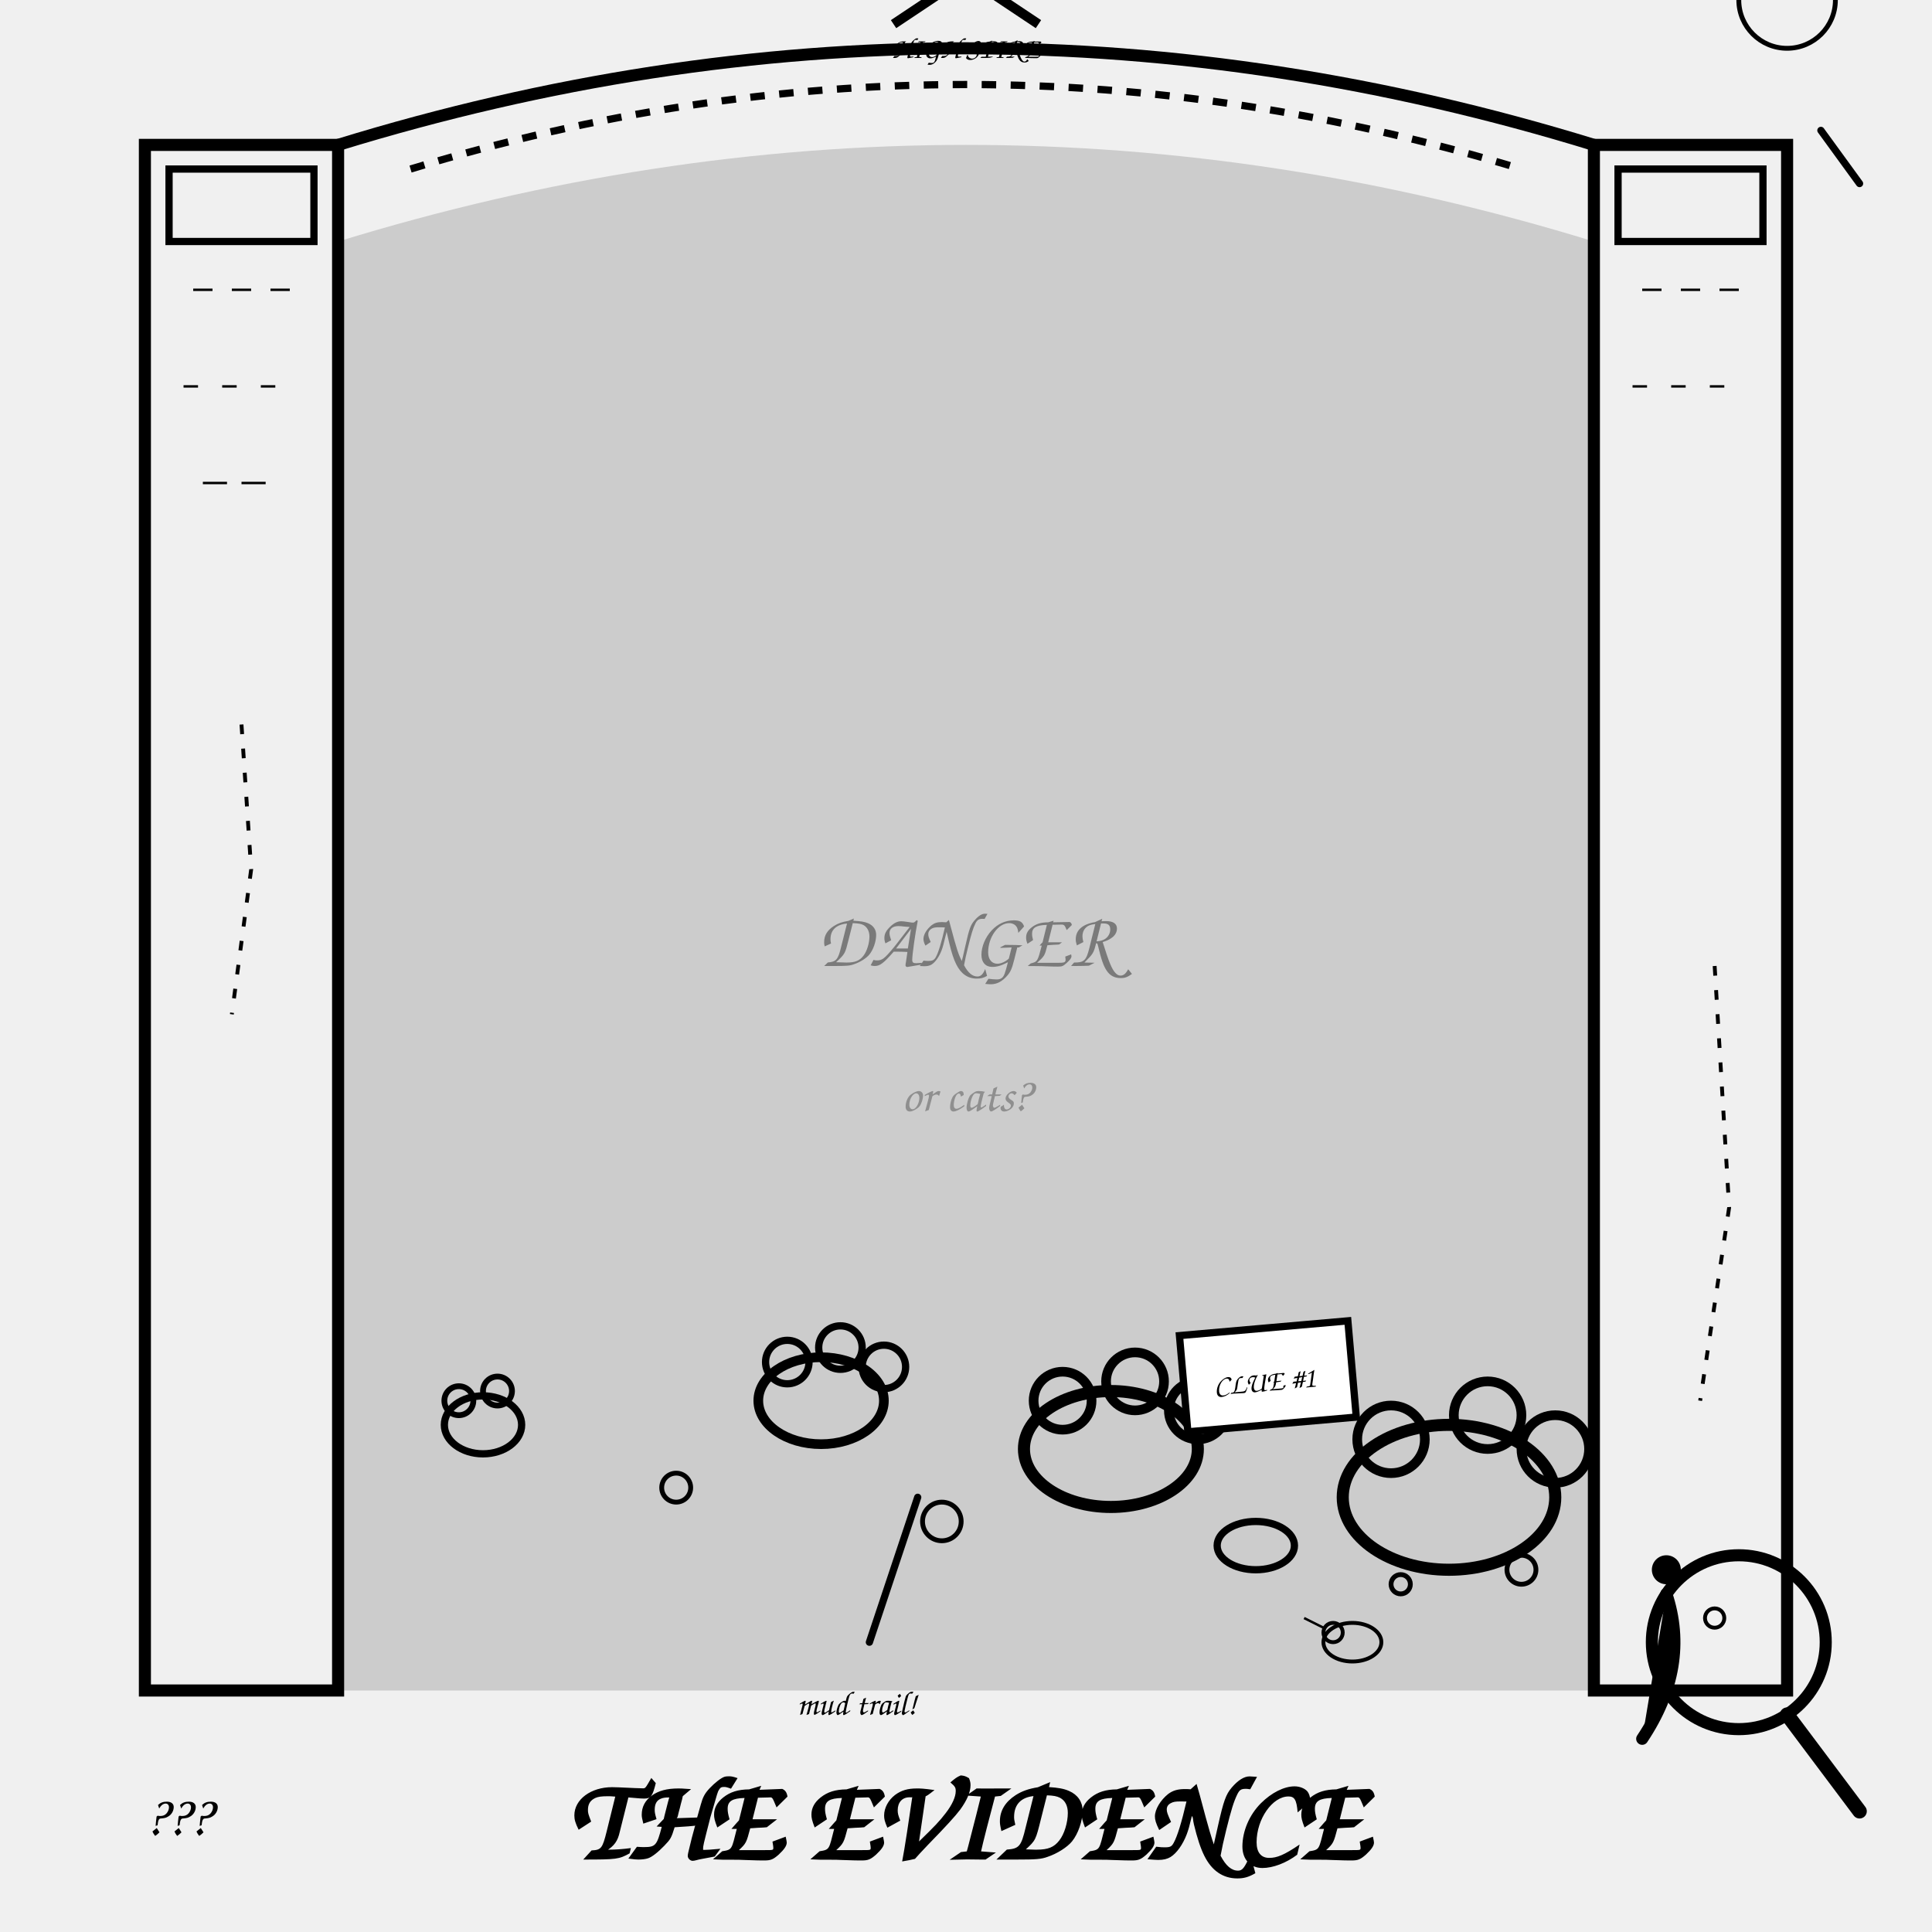
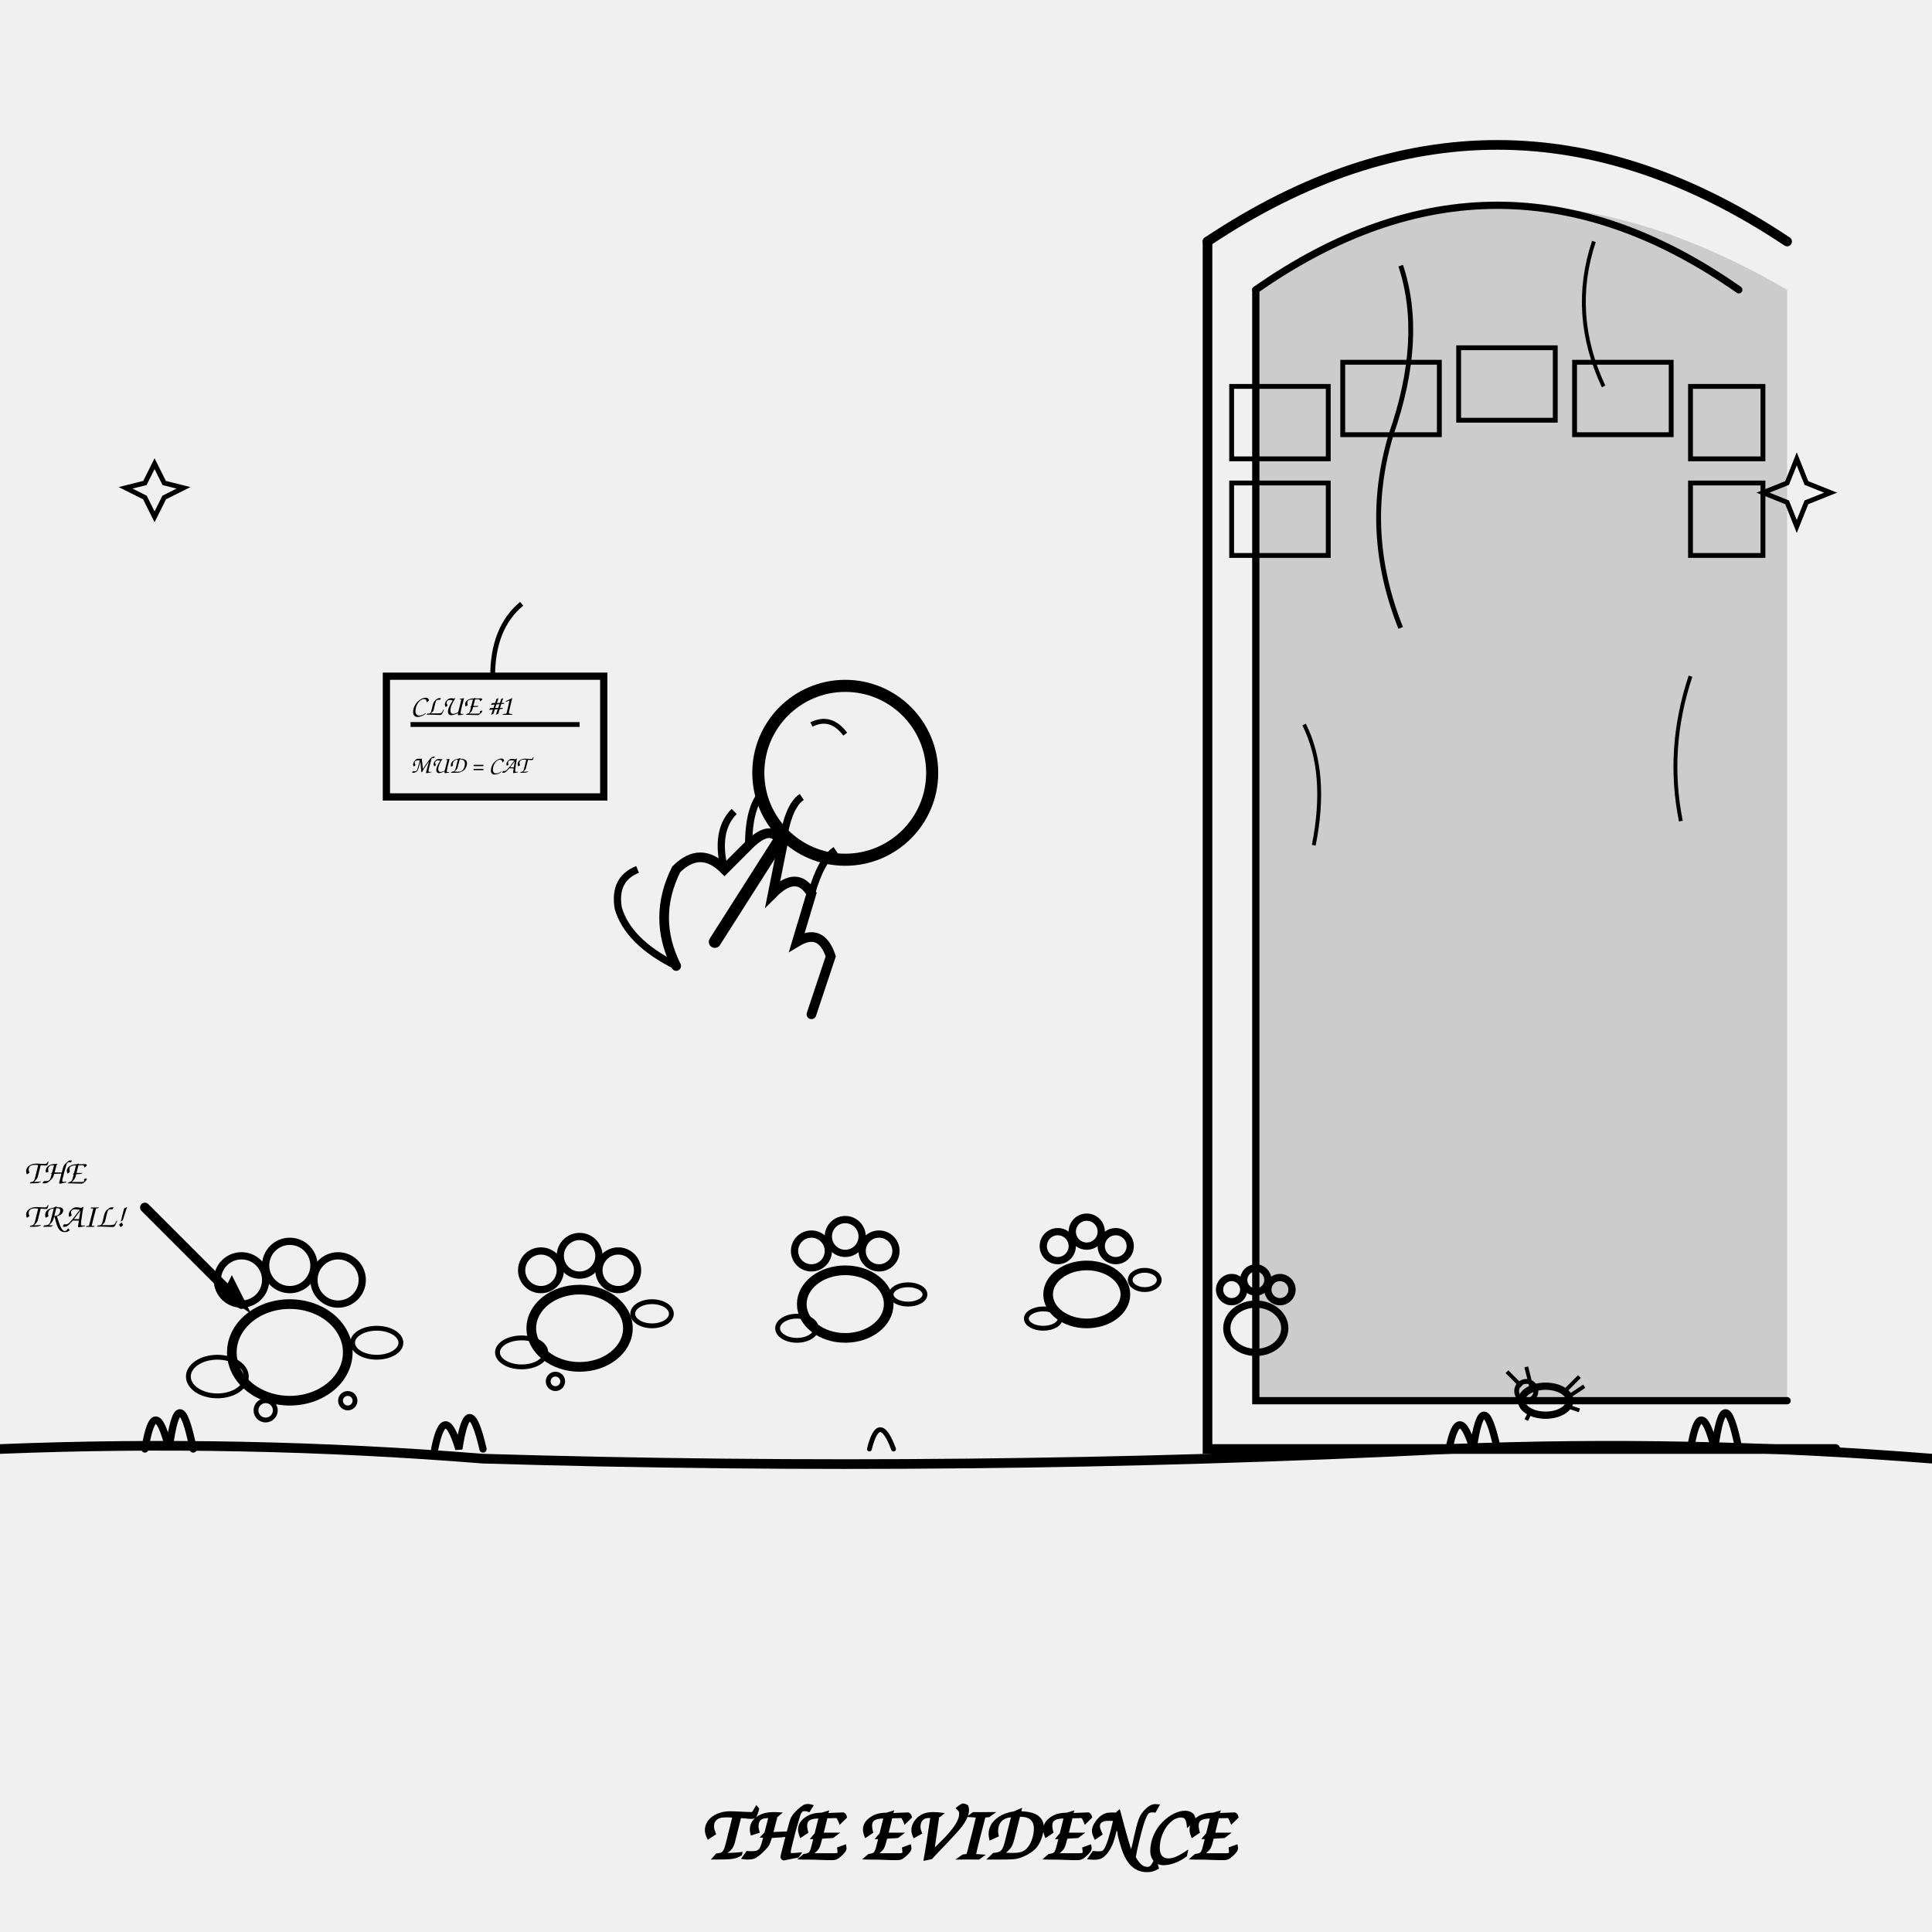
- <svg xmlns="http://www.w3.org/2000/svg" viewBox="0 0 400 400" width="400" height="400">
-   <rect x="30" y="30" width="40" height="320" fill="none" stroke="black" stroke-width="2.5" stroke-linecap="round" />
-   <rect x="35" y="35" width="30" height="15" fill="none" stroke="black" stroke-width="1.5" />
-   <line x1="40" y1="60" x2="60" y2="60" stroke="black" stroke-width="0.5" stroke-dasharray="4 4" />
-   <line x1="38" y1="80" x2="62" y2="80" stroke="black" stroke-width="0.5" stroke-dasharray="3 5" />
-   <line x1="42" y1="100" x2="58" y2="100" stroke="black" stroke-width="0.5" stroke-dasharray="5 3" />
-   <path d="M 50 150 L 52 180 L 48 210" fill="none" stroke="black" stroke-width="0.8" stroke-dasharray="2 3" />
-   <rect x="330" y="30" width="40" height="320" fill="none" stroke="black" stroke-width="2.5" stroke-linecap="round" />
-   <rect x="335" y="35" width="30" height="15" fill="none" stroke="black" stroke-width="1.5" />
-   <line x1="340" y1="60" x2="360" y2="60" stroke="black" stroke-width="0.5" stroke-dasharray="4 4" />
-   <line x1="338" y1="80" x2="362" y2="80" stroke="black" stroke-width="0.5" stroke-dasharray="3 5" />
-   <path d="M 355 200 L 358 250 L 352 290" fill="none" stroke="black" stroke-width="0.8" stroke-dasharray="2 3" />
-   <path d="M 70 30 Q 200 -10 330 30" fill="none" stroke="black" stroke-width="2.5" stroke-linecap="round" />
-   <path d="M 85 35 Q 200 0 315 35" fill="none" stroke="black" stroke-width="1.5" stroke-dasharray="3 3" />
-   <path d="M 185 5 L 200 -5 L 215 5" fill="none" stroke="black" stroke-width="2" />
-   <text x="200" y="12" text-anchor="middle" font-family="Comic Sans MS, cursive" font-size="6" fill="black">HIGH SPIRE</text>
-   <path d="M 70 350 L 70 50 Q 200 10 330 50 L 330 350 Z" fill="black" opacity="0.15" />
-   <text x="200" y="200" text-anchor="middle" font-family="Comic Sans MS, cursive" font-size="16" fill="black" opacity="0.4">DANGER</text>
-   <text x="200" y="230" text-anchor="middle" font-family="Comic Sans MS, cursive" font-size="10" fill="black" opacity="0.3">or cats?</text>
-   <ellipse cx="300" cy="310" rx="22" ry="15" fill="none" stroke="black" stroke-width="2.5" stroke-linecap="round" />
-   <circle cx="288" cy="298" r="7" fill="none" stroke="black" stroke-width="2" stroke-linecap="round" />
-   <circle cx="308" cy="293" r="7" fill="none" stroke="black" stroke-width="2" stroke-linecap="round" />
-   <circle cx="322" cy="300" r="7" fill="none" stroke="black" stroke-width="2" stroke-linecap="round" />
-   <circle cx="315" cy="325" r="3" fill="none" stroke="black" stroke-width="1" />
-   <circle cx="290" cy="328" r="2" fill="none" stroke="black" stroke-width="1" />
-   <ellipse cx="230" cy="300" rx="18" ry="12" fill="none" stroke="black" stroke-width="2.5" stroke-linecap="round" />
-   <circle cx="220" cy="290" r="6" fill="none" stroke="black" stroke-width="2" stroke-linecap="round" />
-   <circle cx="235" cy="286" r="6" fill="none" stroke="black" stroke-width="2" stroke-linecap="round" />
-   <circle cx="248" cy="292" r="6" fill="none" stroke="black" stroke-width="2" stroke-linecap="round" />
-   <ellipse cx="170" cy="290" rx="13" ry="9" fill="none" stroke="black" stroke-width="2" stroke-linecap="round" />
-   <circle cx="163" cy="282" r="4.5" fill="none" stroke="black" stroke-width="1.5" />
-   <circle cx="174" cy="279" r="4.5" fill="none" stroke="black" stroke-width="1.5" />
-   <circle cx="183" cy="283" r="4.5" fill="none" stroke="black" stroke-width="1.5" />
-   <ellipse cx="100" cy="295" rx="8" ry="6" fill="none" stroke="black" stroke-width="1.5" />
-   <circle cx="95" cy="290" r="3" fill="none" stroke="black" stroke-width="1.2" />
-   <circle cx="103" cy="288" r="3" fill="none" stroke="black" stroke-width="1.2" />
-   <ellipse cx="260" cy="320" rx="8" ry="5" fill="none" stroke="black" stroke-width="1.5" />
-   <circle cx="195" cy="315" r="4" fill="none" stroke="black" stroke-width="1" />
-   <circle cx="140" cy="308" r="3" fill="none" stroke="black" stroke-width="1" />
-   <path d="M 340 360 Q 350 345 345 330" stroke="black" stroke-width="2.5" stroke-linecap="round" />
-   <circle cx="345" cy="325" r="3" fill="black" />
-   <circle cx="360" cy="340" r="18" fill="none" stroke="black" stroke-width="2.5" />
-   <line x1="370" y1="355" x2="385" y2="375" stroke="black" stroke-width="3" stroke-linecap="round" />
-   <circle cx="355" cy="335" r="2" fill="none" stroke="black" stroke-width="0.8" />
-   <rect x="245" y="275" width="35" height="20" fill="white" stroke="black" stroke-width="1.5" transform="rotate(-5 262 285)" />
-   <text x="262" y="288" text-anchor="middle" font-family="Comic Sans MS, cursive" font-size="6" fill="black" transform="rotate(-5 262 288)">CLUE #1</text>
-   <path d="M 180 340 L 190 310" stroke="black" stroke-width="1.5" stroke-linecap="round" />
-   <text x="165" y="355" font-family="Comic Sans MS, cursive" font-size="7" fill="black">mud trail!</text>
-   <ellipse cx="280" cy="340" rx="6" ry="4" fill="none" stroke="black" stroke-width="0.8" />
-   <circle cx="276" cy="338" r="2" fill="none" stroke="black" stroke-width="0.8" />
-   <line x1="274" y1="337" x2="270" y2="335" stroke="black" stroke-width="0.5" />
-   <text x="200" y="385" text-anchor="middle" font-family="Comic Sans MS, cursive" font-size="24" fill="black" font-weight="bold">THE EVIDENCE</text>
-   <text x="30" y="380" font-family="Comic Sans MS, cursive" font-size="12" fill="black">???</text>
-   <circle cx="370" y="20" r="10" fill="none" stroke="black" stroke-width="1" />
-   <line x1="377" y1="27" x2="385" y2="38" stroke="black" stroke-width="1.5" stroke-linecap="round" />
+ <svg xmlns="http://www.w3.org/2000/svg" viewBox="0 0 400 400">
+   <path d="M250 50 L250 300 L380 300" stroke="#000" stroke-width="2" fill="none" stroke-linecap="round" />
+   <path d="M260 60 L260 290 L370 290" stroke="#000" stroke-width="1.5" fill="none" stroke-linecap="round" />
+   <path d="M250 50 Q310 10 370 50" stroke="#000" stroke-width="2" fill="none" stroke-linecap="round" />
+   <path d="M260 60 Q310 25 360 60" stroke="#000" stroke-width="1.5" fill="none" stroke-linecap="round" />
+   <path d="M260 60 L260 290 L370 290 L370 60 Q310 25 260 60" fill="#000" opacity="0.15" />
+   <path d="M255 80 L275 80 L275 95 L255 95 Z" stroke="#000" stroke-width="1" fill="none" />
+   <path d="M278 75 L298 75 L298 90 L278 90 Z" stroke="#000" stroke-width="1" fill="none" />
+   <path d="M302 72 L322 72 L322 87 L302 87 Z" stroke="#000" stroke-width="1" fill="none" />
+   <path d="M326 75 L346 75 L346 90 L326 90 Z" stroke="#000" stroke-width="1" fill="none" />
+   <path d="M350 80 L365 80 L365 95 L350 95 Z" stroke="#000" stroke-width="1" fill="none" />
+   <path d="M255 100 L275 100 L275 115 L255 115 Z" stroke="#000" stroke-width="1" fill="none" />
+   <path d="M350 100 L365 100 L365 115 L350 115 Z" stroke="#000" stroke-width="1" fill="none" />
+   <path d="M290 55 Q295 70 288 90 Q282 110 290 130" stroke="#000" stroke-width="1" fill="none" />
+   <path d="M330 50 Q325 65 332 80" stroke="#000" stroke-width="0.8" fill="none" />
+   <path d="M270 150 Q275 160 272 175" stroke="#000" stroke-width="0.8" fill="none" />
+   <path d="M350 140 Q345 155 348 170" stroke="#000" stroke-width="0.8" fill="none" />
+   <path d="M0 300 Q50 298 100 302 Q200 305 300 300 Q350 298 400 302" stroke="#000" stroke-width="2" fill="none" stroke-linecap="round" />
+   <ellipse cx="60" cy="280" rx="12" ry="10" stroke="#000" stroke-width="2" fill="none" stroke-linecap="round" />
+   <circle cx="50" cy="265" r="5" stroke="#000" stroke-width="1.5" fill="none" />
+   <circle cx="60" cy="262" r="5" stroke="#000" stroke-width="1.5" fill="none" />
+   <circle cx="70" cy="265" r="5" stroke="#000" stroke-width="1.5" fill="none" />
+   <ellipse cx="45" cy="285" rx="6" ry="4" stroke="#000" stroke-width="1" fill="none" />
+   <ellipse cx="78" cy="278" rx="5" ry="3" stroke="#000" stroke-width="1" fill="none" />
+   <circle cx="55" cy="292" r="2" stroke="#000" stroke-width="1" fill="none" />
+   <circle cx="72" cy="290" r="1.5" stroke="#000" stroke-width="1" fill="none" />
+   <ellipse cx="120" cy="275" rx="10" ry="8" stroke="#000" stroke-width="2" fill="none" stroke-linecap="round" />
+   <circle cx="112" cy="263" r="4" stroke="#000" stroke-width="1.5" fill="none" />
+   <circle cx="120" cy="260" r="4" stroke="#000" stroke-width="1.5" fill="none" />
+   <circle cx="128" cy="263" r="4" stroke="#000" stroke-width="1.5" fill="none" />
+   <ellipse cx="108" cy="280" rx="5" ry="3" stroke="#000" stroke-width="1" fill="none" />
+   <ellipse cx="135" cy="272" rx="4" ry="2.5" stroke="#000" stroke-width="1" fill="none" />
+   <circle cx="115" cy="286" r="1.5" stroke="#000" stroke-width="1" fill="none" />
+   <ellipse cx="175" cy="270" rx="9" ry="7" stroke="#000" stroke-width="2" fill="none" stroke-linecap="round" />
+   <circle cx="168" cy="259" r="3.5" stroke="#000" stroke-width="1.5" fill="none" />
+   <circle cx="175" cy="256" r="3.5" stroke="#000" stroke-width="1.5" fill="none" />
+   <circle cx="182" cy="259" r="3.5" stroke="#000" stroke-width="1.5" fill="none" />
+   <ellipse cx="165" cy="275" rx="4" ry="2.5" stroke="#000" stroke-width="1" fill="none" />
+   <ellipse cx="188" cy="268" rx="3.5" ry="2" stroke="#000" stroke-width="1" fill="none" />
+   <ellipse cx="225" cy="268" rx="8" ry="6" stroke="#000" stroke-width="2" fill="none" stroke-linecap="round" />
+   <circle cx="219" cy="258" r="3" stroke="#000" stroke-width="1.5" fill="none" />
+   <circle cx="225" cy="255" r="3" stroke="#000" stroke-width="1.5" fill="none" />
+   <circle cx="231" cy="258" r="3" stroke="#000" stroke-width="1.5" fill="none" />
+   <ellipse cx="216" cy="273" rx="3.5" ry="2" stroke="#000" stroke-width="1" fill="none" />
+   <ellipse cx="237" cy="265" rx="3" ry="2" stroke="#000" stroke-width="1" fill="none" />
+   <ellipse cx="260" cy="275" rx="6" ry="5" stroke="#000" stroke-width="1.5" fill="none" stroke-linecap="round" />
+   <circle cx="255" cy="267" r="2.5" stroke="#000" stroke-width="1.5" fill="none" />
+   <circle cx="260" cy="265" r="2.5" stroke="#000" stroke-width="1.5" fill="none" />
+   <circle cx="265" cy="267" r="2.5" stroke="#000" stroke-width="1.5" fill="none" />
+   <path d="M140 200 Q135 190 140 180 Q145 175 150 180 L155 175 Q160 170 162 175 L160 185 Q165 180 168 185 L165 195 Q170 192 172 198 L168 210" stroke="#000" stroke-width="2" fill="none" stroke-linecap="round" />
+   <path d="M150 180 Q148 172 152 168" stroke="#000" stroke-width="1.5" fill="none" />
+   <path d="M155 175 Q155 167 158 164" stroke="#000" stroke-width="1.5" fill="none" />
+   <path d="M162 175 Q163 167 166 165" stroke="#000" stroke-width="1.5" fill="none" />
+   <path d="M168 185 Q170 178 173 176" stroke="#000" stroke-width="1.5" fill="none" />
+   <path d="M140 200 Q130 195 128 188 Q127 182 132 180" stroke="#000" stroke-width="1.5" fill="none" />
+   <circle cx="175" cy="160" r="18" stroke="#000" stroke-width="2.5" fill="none" stroke-linecap="round" />
+   <line x1="162" y1="173" x2="148" y2="195" stroke="#000" stroke-width="2.5" stroke-linecap="round" />
+   <path d="M168 150 Q172 148 175 152" stroke="#000" stroke-width="1" fill="none" />
+   <rect x="80" y="140" width="45" height="25" stroke="#000" stroke-width="1.5" fill="none" stroke-linecap="round" />
+   <line x1="85" y1="150" x2="120" y2="150" stroke="#000" stroke-width="1" />
+   <text x="85" y="148" font-family="Comic Sans MS, cursive" font-size="6" fill="#000">CLUE #1</text>
+   <text x="85" y="160" font-family="Comic Sans MS, cursive" font-size="5" fill="#000">MUD = CAT</text>
+   <path d="M102 140 Q102 130 108 125" stroke="#000" stroke-width="1" fill="none" />
+   <path d="M30 250 L50 270" stroke="#000" stroke-width="2" stroke-linecap="round" />
+   <polygon points="46,268 52,272 48,264" fill="#000" />
+   <text x="5" y="245" font-family="Comic Sans MS, cursive" font-size="7" fill="#000">THE</text>
+   <text x="5" y="254" font-family="Comic Sans MS, cursive" font-size="7" fill="#000">TRAIL!</text>
+   <ellipse cx="320" cy="290" rx="5" ry="3" stroke="#000" stroke-width="1.5" fill="none" />
+   <circle cx="316" cy="288" r="2" stroke="#000" stroke-width="1" fill="none" />
+   <line x1="315" y1="287" x2="312" y2="284" stroke="#000" stroke-width="0.8" />
+   <line x1="317" y1="287" x2="316" y2="283" stroke="#000" stroke-width="0.8" />
+   <line x1="324" y1="288" x2="327" y2="285" stroke="#000" stroke-width="0.8" />
+   <line x1="325" y1="289" x2="328" y2="287" stroke="#000" stroke-width="0.8" />
+   <line x1="324" y1="291" x2="327" y2="292" stroke="#000" stroke-width="0.8" />
+   <line x1="317" y1="292" x2="316" y2="294" stroke="#000" stroke-width="0.8" />
+   <path d="M30 300 Q32 288 35 300 Q37 285 40 300" stroke="#000" stroke-width="1.5" fill="none" stroke-linecap="round" />
+   <path d="M90 300 Q92 290 95 300 Q97 287 100 300" stroke="#000" stroke-width="1.5" fill="none" stroke-linecap="round" />
+   <path d="M300 300 Q302 290 305 300 Q307 286 310 300" stroke="#000" stroke-width="1.5" fill="none" stroke-linecap="round" />
+   <path d="M350 300 Q352 288 355 300 Q357 285 360 300" stroke="#000" stroke-width="1.5" fill="none" stroke-linecap="round" />
+   <path d="M180 300 Q182 292 185 300" stroke="#000" stroke-width="1" fill="none" stroke-linecap="round" />
+   <path d="M370 100 L372 95 L374 100 L379 102 L374 104 L372 109 L370 104 L365 102 Z" stroke="#000" stroke-width="1" fill="none" />
+   <path d="M30 100 L32 96 L34 100 L38 101 L34 103 L32 107 L30 103 L26 101 Z" stroke="#000" stroke-width="1" fill="none" />
+   <text x="200" y="385" font-family="Comic Sans MS, cursive" font-size="16" text-anchor="middle" fill="#000" font-weight="bold">THE EVIDENCE</text>
</svg>
